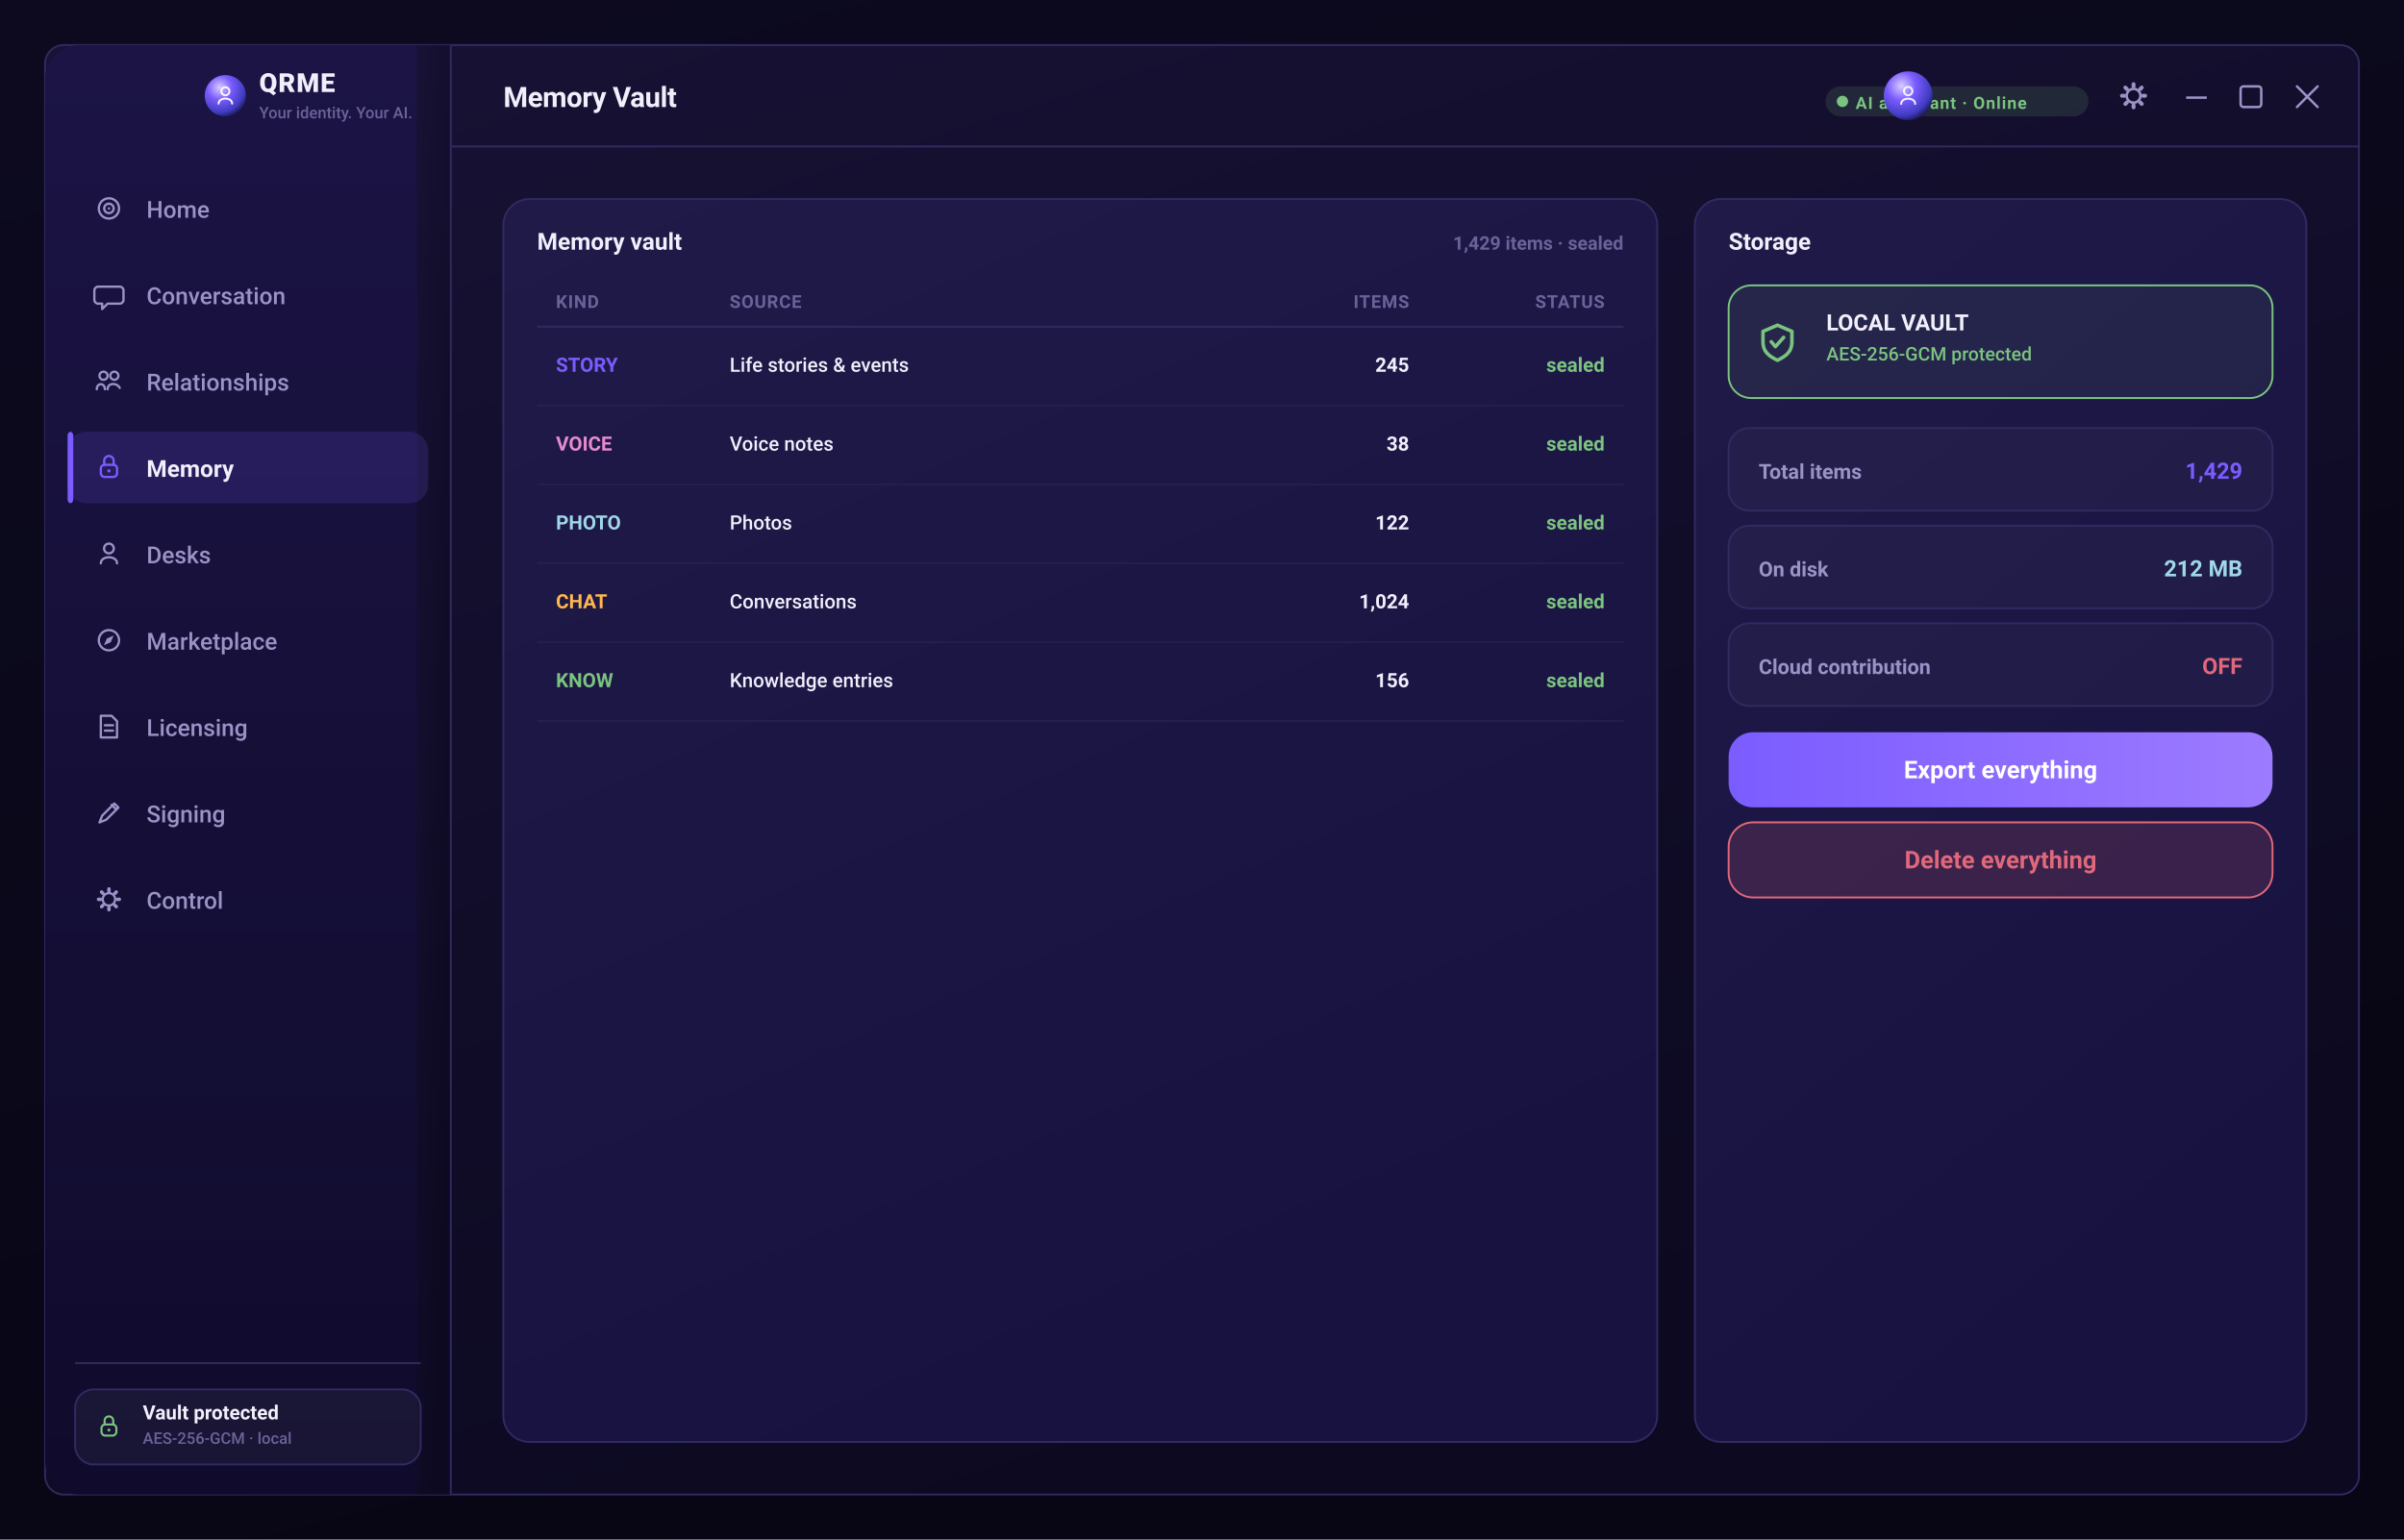
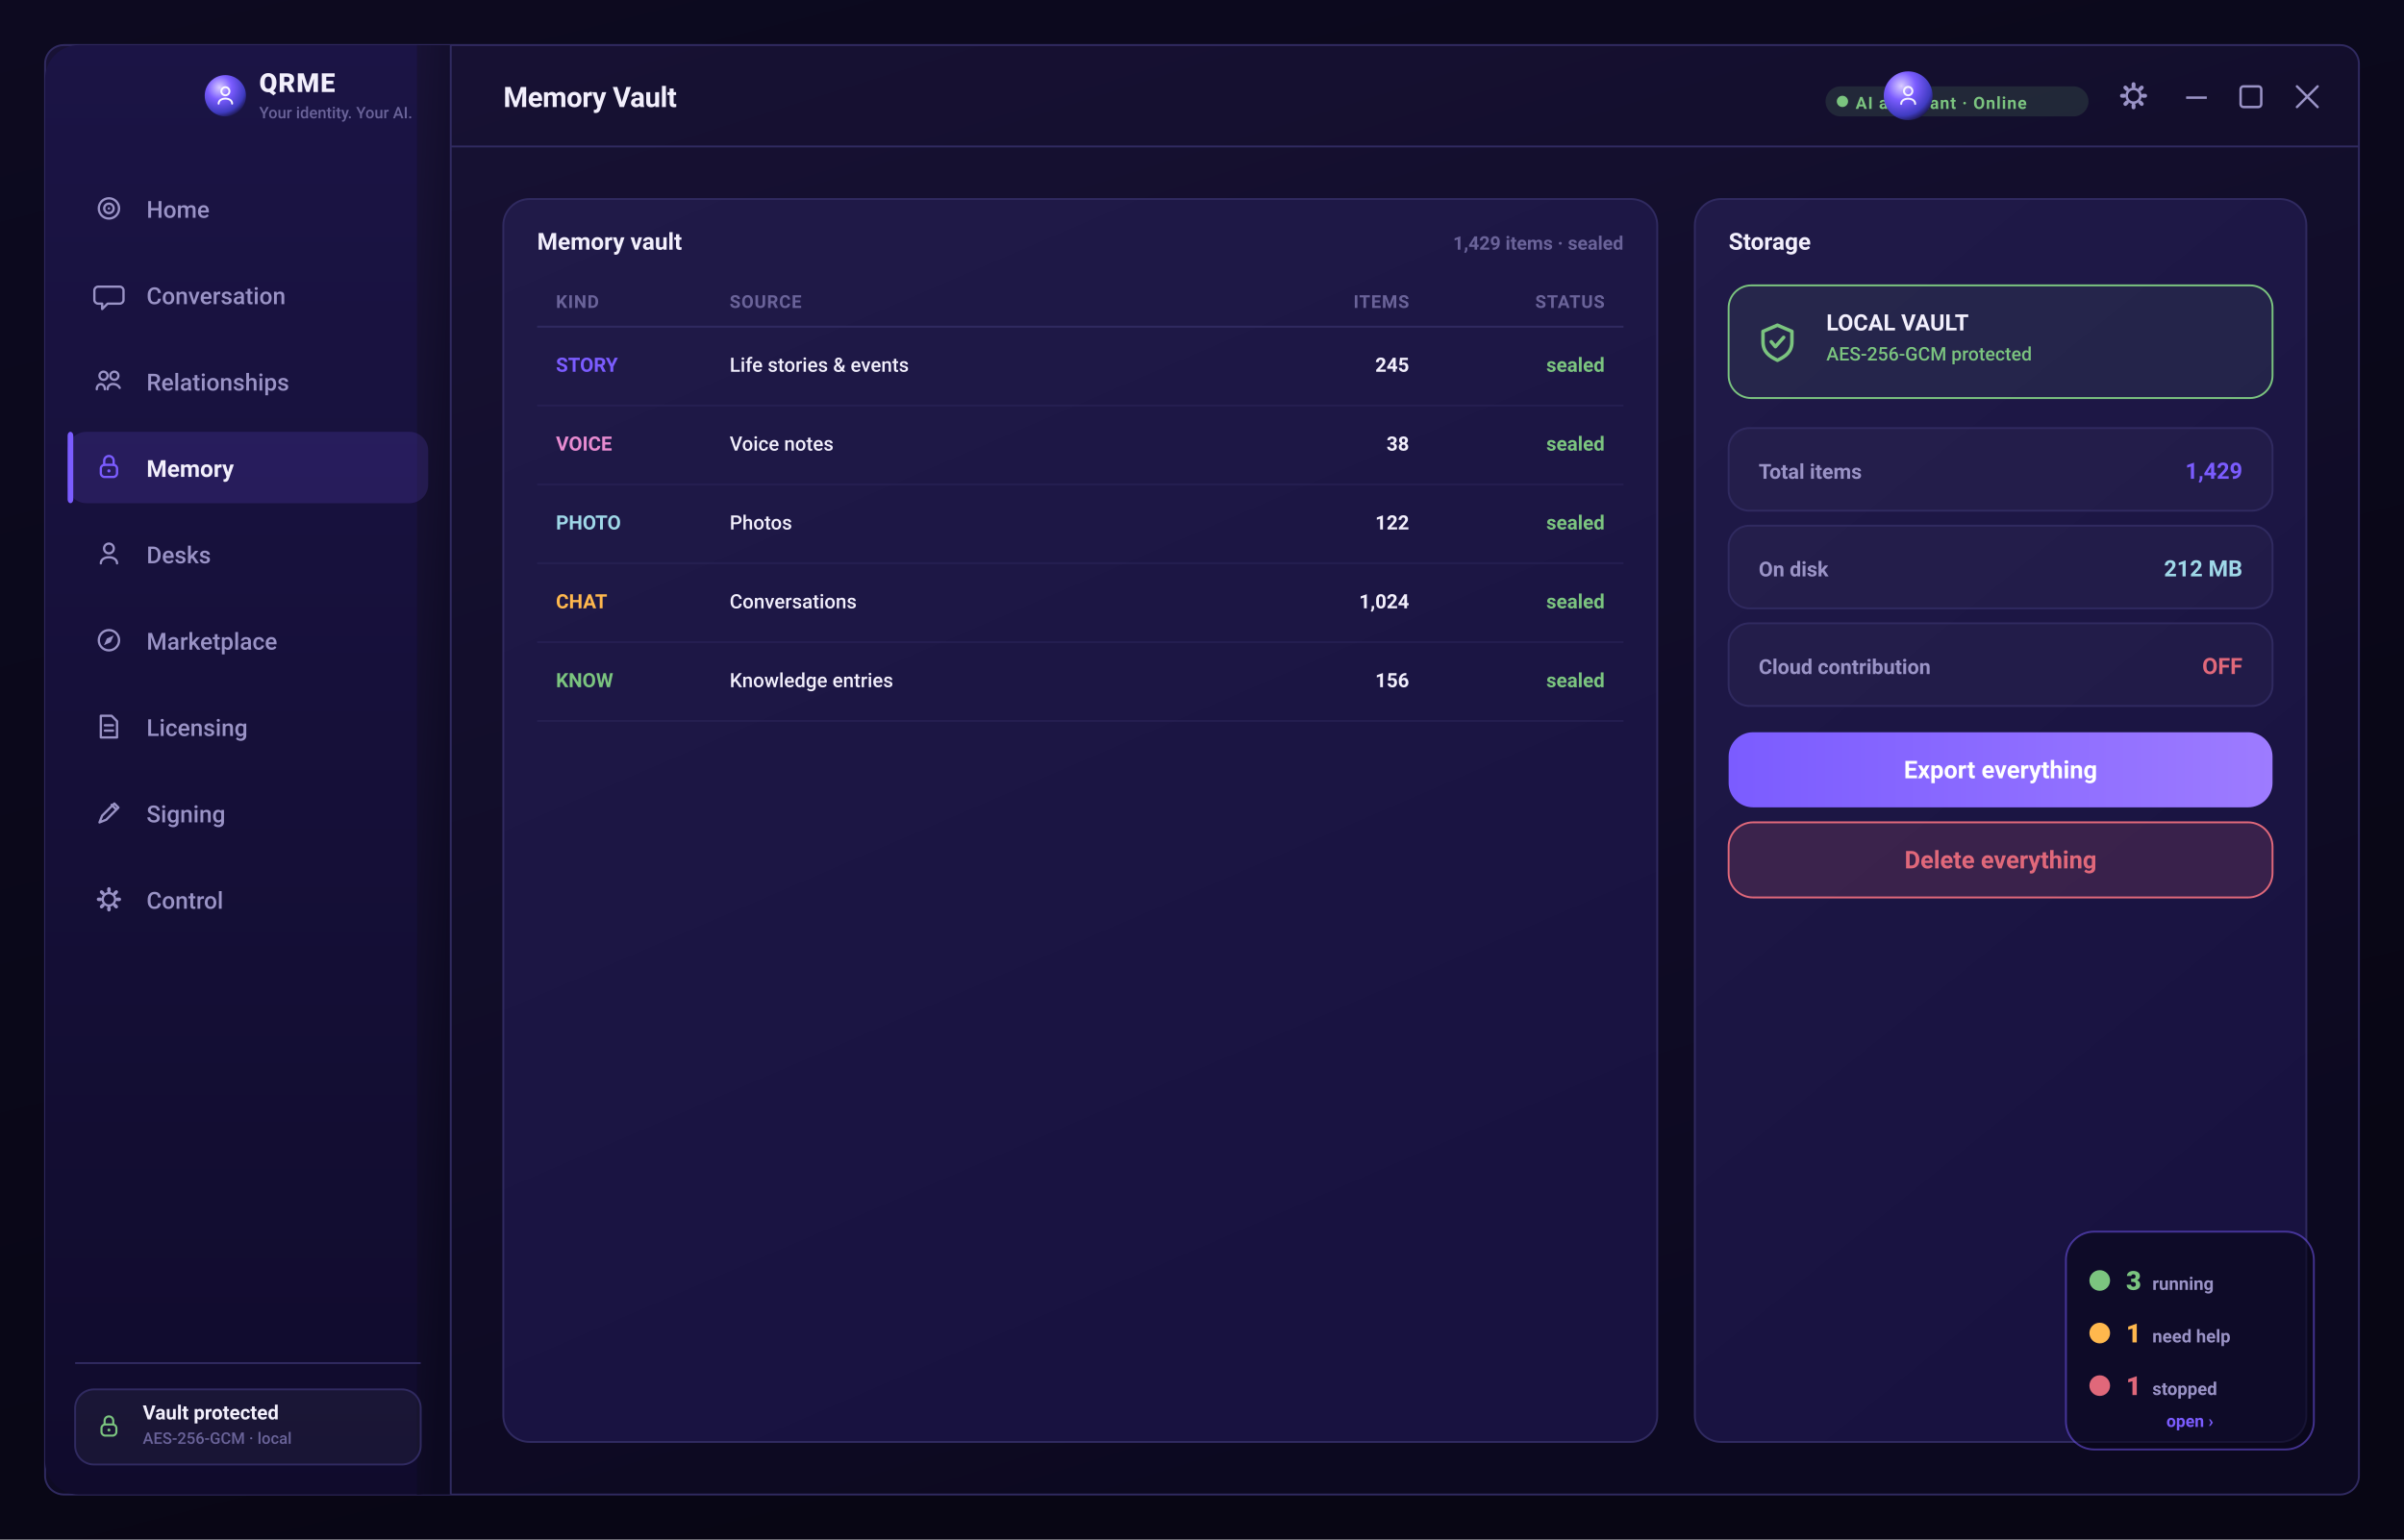
<svg xmlns="http://www.w3.org/2000/svg" width="1280" height="820" viewBox="0 0 1280 820" role="img" aria-label="QRME — Memory Vault">
  <defs>
    <linearGradient id="gPage" x1="0" y1="0" x2="0.4" y2="1">
      <stop offset="0" stop-color="#0d0a20" />
      <stop offset="1" stop-color="#080614" />
    </linearGradient>
    <linearGradient id="gScr" x1="0" y1="0" x2="0.5" y2="1">
      <stop offset="0" stop-color="#181235" />
      <stop offset="1" stop-color="#0c0920" />
    </linearGradient>
    <linearGradient id="gSide" x1="0" y1="0" x2="0" y2="1">
      <stop offset="0" stop-color="#1b1445" />
      <stop offset="1" stop-color="#100b2c" />
    </linearGradient>
    <linearGradient id="gCard" x1="0" y1="0" x2="0.4" y2="1">
      <stop offset="0" stop-color="#201a48" />
      <stop offset="1" stop-color="#181240" />
    </linearGradient>
    <linearGradient id="gBrand" x1="0" y1="0" x2="1" y2="0">
      <stop offset="0" stop-color="#7b5cff" />
      <stop offset="1" stop-color="#9d7bff" />
    </linearGradient>
    <linearGradient id="gAmber" x1="0" y1="0" x2="1" y2="0">
      <stop offset="0" stop-color="#ffb84d" />
      <stop offset="1" stop-color="#ffd27a" />
    </linearGradient>
    <radialGradient id="orb" cx="36%" cy="30%" r="78%">
      <stop offset="0" stop-color="#d9ccff" />
      <stop offset="38%" stop-color="#7b5cff" />
      <stop offset="78%" stop-color="#3f3bc0" />
      <stop offset="100%" stop-color="#140f34" />
    </radialGradient>
  </defs>
  <rect x="0.0" y="0.0" width="1280.0" height="820.0" rx="0" fill="url(#gPage)" />
  <rect x="24" y="24" width="1232" height="772" rx="10" fill="url(#gScr)" stroke="#302a60" stroke-width="1" />
  <rect x="24.0" y="24.0" width="216.0" height="772.0" rx="18" fill="url(#gSide)" />
  <rect x="222.0" y="24.0" width="18.0" height="772.0" rx="0" fill="url(#gScr)" />
  <line x1="240" y1="24" x2="240" y2="796" stroke="#302a60" stroke-width="1" />
  <line x1="240" y1="78" x2="1256" y2="78" stroke="#302a60" stroke-width="1" />
  <line x1="1164" y1="52" x2="1175" y2="52" stroke="#9a93c6" stroke-width="1.3" />
  <rect x="1193.0" y="46.0" width="11.0" height="11.0" rx="1.5" fill="none" stroke="#9a93c6" stroke-width="1.3" />
  <path d="M1223 46 l11 11 M1234 46 l-11 11" stroke="#9a93c6" stroke-width="1.3" stroke-linecap="round" />
  <circle cx="120" cy="51" r="11" fill="url(#orb)" />
  <circle cx="120" cy="48.6" r="2.16" fill="none" stroke="rgba(255,255,255,0.95)" stroke-width="1.02" stroke-linecap="round" stroke-linejoin="round" />
  <path d="M116.4 55.2 c0 -3.6 7.2 -3.6 7.2 0" fill="none" stroke="rgba(255,255,255,0.95)" stroke-width="1.02" stroke-linecap="round" stroke-linejoin="round" />
  <text x="138.0" y="49.0" font-family="-apple-system,BlinkMacSystemFont,'SF Pro Display','SF Pro Text','Segoe UI',Roboto,system-ui,sans-serif" font-size="14" font-weight="800" fill="#f2effc" text-anchor="start" letter-spacing="0.5">QRME</text>
  <text x="138.0" y="63.0" font-family="-apple-system,BlinkMacSystemFont,'SF Pro Display','SF Pro Text','Segoe UI',Roboto,system-ui,sans-serif" font-size="8.5" font-weight="500" fill="#6a6399" text-anchor="start">Your identity. Your AI.</text>
  <text x="268.0" y="57.0" font-family="-apple-system,BlinkMacSystemFont,'SF Pro Display','SF Pro Text','Segoe UI',Roboto,system-ui,sans-serif" font-size="15" font-weight="700" fill="#f2effc" text-anchor="start" letter-spacing="-0.2">Memory Vault</text>
  <rect x="1134.96" y="43.8" width="2.08" height="3.2" rx="1" transform="rotate(0 1136 51)" fill="#9a93c6" />
  <rect x="1134.96" y="43.8" width="2.08" height="3.2" rx="1" transform="rotate(45 1136 51)" fill="#9a93c6" />
  <rect x="1134.96" y="43.8" width="2.08" height="3.2" rx="1" transform="rotate(90 1136 51)" fill="#9a93c6" />
  <rect x="1134.96" y="43.8" width="2.08" height="3.2" rx="1" transform="rotate(135 1136 51)" fill="#9a93c6" />
  <rect x="1134.96" y="43.8" width="2.08" height="3.2" rx="1" transform="rotate(180 1136 51)" fill="#9a93c6" />
  <rect x="1134.96" y="43.8" width="2.08" height="3.2" rx="1" transform="rotate(225 1136 51)" fill="#9a93c6" />
  <rect x="1134.96" y="43.8" width="2.08" height="3.2" rx="1" transform="rotate(270 1136 51)" fill="#9a93c6" />
  <rect x="1134.96" y="43.8" width="2.08" height="3.2" rx="1" transform="rotate(315 1136 51)" fill="#9a93c6" />
  <circle cx="1136" cy="51" r="3.68" fill="none" stroke="#9a93c6" stroke-width="1.36" stroke-linecap="round" stroke-linejoin="round" />
  <rect x="972.0" y="46.0" width="140.0" height="16.0" rx="8" fill="rgba(123,196,127,0.14)" />
  <circle cx="981.0" cy="54" r="3" fill="#7bc47f" />
  <text x="988.0" y="58.0" font-family="-apple-system,BlinkMacSystemFont,'SF Pro Display','SF Pro Text','Segoe UI',Roboto,system-ui,sans-serif" font-size="9" font-weight="700" fill="#7bc47f" text-anchor="start" letter-spacing="0.5">AI assistant · Online</text>
  <circle cx="1016" cy="51" r="13" fill="url(#orb)" />
  <circle cx="1016" cy="48.52" r="2.232" fill="none" stroke="rgba(255,255,255,0.9)" stroke-width="1.05" stroke-linecap="round" stroke-linejoin="round" />
  <path d="M1012.28 55.34 c0 -3.72 7.44 -3.72 7.44 0" fill="none" stroke="rgba(255,255,255,0.9)" stroke-width="1.05" stroke-linecap="round" stroke-linejoin="round" />
  <circle cx="58" cy="111" r="5.4" fill="none" stroke="#9a93c6" stroke-width="1.22" stroke-linecap="round" stroke-linejoin="round" />
  <circle cx="58" cy="111" r="2.52" fill="none" stroke="#9a93c6" stroke-width="1.22" stroke-linecap="round" stroke-linejoin="round" />
  <circle cx="58" cy="111" r="0.648" fill="#9a93c6" />
  <text x="78.0" y="116.0" font-family="-apple-system,BlinkMacSystemFont,'SF Pro Display','SF Pro Text','Segoe UI',Roboto,system-ui,sans-serif" font-size="12.5" font-weight="500" fill="#9a93c6" text-anchor="start">Home</text>
  <path d="M52.24 152.68 h11.52 a2 2 0 0 1 2 2 v5.04 a2 2 0 0 1 -2 2 h-6.48 l-2.88 2.88 v-2.88 h-2.16 a2 2 0 0 1 -2 -2 v-5.04 a2 2 0 0 1 2 -2 Z" fill="none" stroke="#9a93c6" stroke-width="1.22" stroke-linecap="round" stroke-linejoin="round" />
  <text x="78.0" y="162.0" font-family="-apple-system,BlinkMacSystemFont,'SF Pro Display','SF Pro Text','Segoe UI',Roboto,system-ui,sans-serif" font-size="12.5" font-weight="500" fill="#9a93c6" text-anchor="start">Conversation</text>
  <circle cx="55.12" cy="200.12" r="2.16" fill="none" stroke="#9a93c6" stroke-width="1.22" stroke-linecap="round" stroke-linejoin="round" />
  <circle cx="60.88" cy="200.12" r="2.16" fill="none" stroke="#9a93c6" stroke-width="1.22" stroke-linecap="round" stroke-linejoin="round" />
  <path d="M51.52 207.32 c0 -3.6 4.32 -3.6 4.32 0 M57.28 207.32 c0 -3.6 5.04 -3.6 6.48 -0.72" fill="none" stroke="#9a93c6" stroke-width="1.22" stroke-linecap="round" stroke-linejoin="round" />
  <text x="78.0" y="208.0" font-family="-apple-system,BlinkMacSystemFont,'SF Pro Display','SF Pro Text','Segoe UI',Roboto,system-ui,sans-serif" font-size="12.5" font-weight="500" fill="#9a93c6" text-anchor="start">Relationships</text>
  <rect x="36.0" y="230.0" width="192.0" height="38.0" rx="10" fill="rgba(123,92,255,0.16)" />
  <rect x="36.0" y="230.0" width="3.0" height="38.0" rx="2" fill="#7b5cff" />
  <rect x="53.68" y="247.56" width="8.64" height="6.48" rx="2" fill="none" stroke="#7b5cff" stroke-width="1.22" stroke-linecap="round" stroke-linejoin="round" />
  <path d="M55.48 247.56 v-2.16 a2.52 2.52 0 0 1 5.04 0 v2.16" fill="none" stroke="#7b5cff" stroke-width="1.22" stroke-linecap="round" stroke-linejoin="round" />
  <circle cx="58" cy="250.8" r="0.864" fill="#7b5cff" />
  <text x="78.0" y="254.0" font-family="-apple-system,BlinkMacSystemFont,'SF Pro Display','SF Pro Text','Segoe UI',Roboto,system-ui,sans-serif" font-size="12.5" font-weight="650" fill="#f2effc" text-anchor="start">Memory</text>
  <circle cx="58" cy="292.12" r="2.592" fill="none" stroke="#9a93c6" stroke-width="1.22" stroke-linecap="round" stroke-linejoin="round" />
  <path d="M53.68 300.04 c0 -4.32 8.64 -4.32 8.64 0" fill="none" stroke="#9a93c6" stroke-width="1.22" stroke-linecap="round" stroke-linejoin="round" />
  <text x="78.0" y="300.0" font-family="-apple-system,BlinkMacSystemFont,'SF Pro Display','SF Pro Text','Segoe UI',Roboto,system-ui,sans-serif" font-size="12.5" font-weight="500" fill="#9a93c6" text-anchor="start">Desks</text>
  <circle cx="58" cy="341" r="5.4" fill="none" stroke="#9a93c6" stroke-width="1.22" stroke-linecap="round" stroke-linejoin="round" />
  <path d="M60.52 338.48 l-1.584 3.6 -3.6 1.584 1.584 -3.6 Z" fill="#9a93c6" />
  <text x="78.0" y="346.0" font-family="-apple-system,BlinkMacSystemFont,'SF Pro Display','SF Pro Text','Segoe UI',Roboto,system-ui,sans-serif" font-size="12.5" font-weight="500" fill="#9a93c6" text-anchor="start">Marketplace</text>
  <path d="M53.68 381.24 h5.76 l2.88 2.88 v8.64 h-8.64 Z" fill="none" stroke="#9a93c6" stroke-width="1.22" stroke-linecap="round" stroke-linejoin="round" />
  <path d="M55.84 386.28 h4.32 M55.84 389.16 h4.32" fill="none" stroke="#9a93c6" stroke-width="1.22" stroke-linecap="round" stroke-linejoin="round" />
  <text x="78.0" y="392.0" font-family="-apple-system,BlinkMacSystemFont,'SF Pro Display','SF Pro Text','Segoe UI',Roboto,system-ui,sans-serif" font-size="12.5" font-weight="500" fill="#9a93c6" text-anchor="start">Licensing</text>
  <path d="M52.96 438.04 l1.44 -3.6 6.48 -6.48 2.16 2.16 -6.48 6.48 -3.6 1.44 Z" fill="none" stroke="#9a93c6" stroke-width="1.22" stroke-linecap="round" stroke-linejoin="round" />
  <path d="M59.44 428.68 l2.16 2.16" fill="none" stroke="#9a93c6" stroke-width="1.22" stroke-linecap="round" stroke-linejoin="round" />
  <text x="78.0" y="438.0" font-family="-apple-system,BlinkMacSystemFont,'SF Pro Display','SF Pro Text','Segoe UI',Roboto,system-ui,sans-serif" font-size="12.5" font-weight="500" fill="#9a93c6" text-anchor="start">Signing</text>
  <rect x="57.064" y="472.52" width="1.872" height="2.88" rx="1" transform="rotate(0 58 479)" fill="#9a93c6" />
  <rect x="57.064" y="472.52" width="1.872" height="2.88" rx="1" transform="rotate(45 58 479)" fill="#9a93c6" />
  <rect x="57.064" y="472.52" width="1.872" height="2.88" rx="1" transform="rotate(90 58 479)" fill="#9a93c6" />
  <rect x="57.064" y="472.52" width="1.872" height="2.88" rx="1" transform="rotate(135 58 479)" fill="#9a93c6" />
  <rect x="57.064" y="472.52" width="1.872" height="2.88" rx="1" transform="rotate(180 58 479)" fill="#9a93c6" />
  <rect x="57.064" y="472.52" width="1.872" height="2.88" rx="1" transform="rotate(225 58 479)" fill="#9a93c6" />
  <rect x="57.064" y="472.52" width="1.872" height="2.88" rx="1" transform="rotate(270 58 479)" fill="#9a93c6" />
  <rect x="57.064" y="472.52" width="1.872" height="2.88" rx="1" transform="rotate(315 58 479)" fill="#9a93c6" />
  <circle cx="58" cy="479" r="3.312" fill="none" stroke="#9a93c6" stroke-width="1.22" stroke-linecap="round" stroke-linejoin="round" />
  <text x="78.0" y="484.0" font-family="-apple-system,BlinkMacSystemFont,'SF Pro Display','SF Pro Text','Segoe UI',Roboto,system-ui,sans-serif" font-size="12.5" font-weight="500" fill="#9a93c6" text-anchor="start">Control</text>
  <line x1="40" y1="726" x2="224" y2="726" stroke="#302a60" stroke-width="1" />
  <rect x="40.0" y="740.0" width="184.0" height="40.0" rx="10" fill="rgba(255,255,255,0.04)" stroke="#302a60" stroke-width="1" />
  <rect x="54.04" y="758.68" width="7.92" height="5.94" rx="2" fill="none" stroke="#7bc47f" stroke-width="1.12" stroke-linecap="round" stroke-linejoin="round" />
  <path d="M55.69 758.68 v-1.98 a2.31 2.31 0 0 1 4.62 0 v1.98" fill="none" stroke="#7bc47f" stroke-width="1.12" stroke-linecap="round" stroke-linejoin="round" />
  <circle cx="58" cy="761.65" r="0.792" fill="#7bc47f" />
  <text x="76.0" y="756.0" font-family="-apple-system,BlinkMacSystemFont,'SF Pro Display','SF Pro Text','Segoe UI',Roboto,system-ui,sans-serif" font-size="10.5" font-weight="650" fill="#f2effc" text-anchor="start">Vault protected</text>
  <text x="76.0" y="769.0" font-family="-apple-system,BlinkMacSystemFont,'SF Pro Display','SF Pro Text','Segoe UI',Roboto,system-ui,sans-serif" font-size="8.5" font-weight="500" fill="#6a6399" text-anchor="start">AES-256-GCM · local</text>
  <rect x="268.0" y="106.0" width="614.4" height="662.0" rx="14" fill="url(#gCard)" stroke="#302a60" stroke-width="1" />
  <text x="286.0" y="133.0" font-family="-apple-system,BlinkMacSystemFont,'SF Pro Display','SF Pro Text','Segoe UI',Roboto,system-ui,sans-serif" font-size="12.5" font-weight="700" fill="#f2effc" text-anchor="start">Memory vault</text>
  <text x="864.4" y="133.0" font-family="-apple-system,BlinkMacSystemFont,'SF Pro Display','SF Pro Text','Segoe UI',Roboto,system-ui,sans-serif" font-size="10" font-weight="600" fill="#6a6399" text-anchor="end">1,429 items · sealed</text>
  <text x="296.0" y="164.0" font-family="-apple-system,BlinkMacSystemFont,'SF Pro Display','SF Pro Text','Segoe UI',Roboto,system-ui,sans-serif" font-size="9.5" font-weight="700" fill="#6a6399" text-anchor="start" letter-spacing="0.4">KIND</text>
  <text x="388.5" y="164.0" font-family="-apple-system,BlinkMacSystemFont,'SF Pro Display','SF Pro Text','Segoe UI',Roboto,system-ui,sans-serif" font-size="9.5" font-weight="700" fill="#6a6399" text-anchor="start" letter-spacing="0.4">SOURCE</text>
  <text x="750.3" y="164.0" font-family="-apple-system,BlinkMacSystemFont,'SF Pro Display','SF Pro Text','Segoe UI',Roboto,system-ui,sans-serif" font-size="9.5" font-weight="700" fill="#6a6399" text-anchor="end" letter-spacing="0.4">ITEMS</text>
  <text x="854.4" y="164.0" font-family="-apple-system,BlinkMacSystemFont,'SF Pro Display','SF Pro Text','Segoe UI',Roboto,system-ui,sans-serif" font-size="9.5" font-weight="700" fill="#6a6399" text-anchor="end" letter-spacing="0.4">STATUS</text>
  <line x1="286" y1="174" x2="864.4" y2="174" stroke="#302a60" stroke-width="1" />
  <text x="296.0" y="198.0" font-family="-apple-system,BlinkMacSystemFont,'SF Pro Display','SF Pro Text','Segoe UI',Roboto,system-ui,sans-serif" font-size="10.5" font-weight="700" fill="#7b5cff" text-anchor="start">STORY</text>
  <text x="388.5" y="198.0" font-family="-apple-system,BlinkMacSystemFont,'SF Pro Display','SF Pro Text','Segoe UI',Roboto,system-ui,sans-serif" font-size="10.5" font-weight="500" fill="#f2effc" text-anchor="start">Life stories &amp; events</text>
  <text x="750.3" y="198.0" font-family="-apple-system,BlinkMacSystemFont,'SF Pro Display','SF Pro Text','Segoe UI',Roboto,system-ui,sans-serif" font-size="10.5" font-weight="700" fill="#f2effc" text-anchor="end">245</text>
  <text x="854.4" y="198.0" font-family="-apple-system,BlinkMacSystemFont,'SF Pro Display','SF Pro Text','Segoe UI',Roboto,system-ui,sans-serif" font-size="10.5" font-weight="600" fill="#7bc47f" text-anchor="end">sealed</text>
  <line x1="286" y1="216" x2="864.4" y2="216" stroke="rgba(48,42,96,0.45)" stroke-width="1" />
  <text x="296.0" y="240.0" font-family="-apple-system,BlinkMacSystemFont,'SF Pro Display','SF Pro Text','Segoe UI',Roboto,system-ui,sans-serif" font-size="10.5" font-weight="700" fill="#e78bd0" text-anchor="start">VOICE</text>
  <text x="388.5" y="240.0" font-family="-apple-system,BlinkMacSystemFont,'SF Pro Display','SF Pro Text','Segoe UI',Roboto,system-ui,sans-serif" font-size="10.5" font-weight="500" fill="#f2effc" text-anchor="start">Voice notes</text>
  <text x="750.3" y="240.0" font-family="-apple-system,BlinkMacSystemFont,'SF Pro Display','SF Pro Text','Segoe UI',Roboto,system-ui,sans-serif" font-size="10.5" font-weight="700" fill="#f2effc" text-anchor="end">38</text>
  <text x="854.4" y="240.0" font-family="-apple-system,BlinkMacSystemFont,'SF Pro Display','SF Pro Text','Segoe UI',Roboto,system-ui,sans-serif" font-size="10.5" font-weight="600" fill="#7bc47f" text-anchor="end">sealed</text>
  <line x1="286" y1="258" x2="864.4" y2="258" stroke="rgba(48,42,96,0.45)" stroke-width="1" />
  <text x="296.0" y="282.0" font-family="-apple-system,BlinkMacSystemFont,'SF Pro Display','SF Pro Text','Segoe UI',Roboto,system-ui,sans-serif" font-size="10.5" font-weight="700" fill="#9fd8e8" text-anchor="start">PHOTO</text>
  <text x="388.5" y="282.0" font-family="-apple-system,BlinkMacSystemFont,'SF Pro Display','SF Pro Text','Segoe UI',Roboto,system-ui,sans-serif" font-size="10.5" font-weight="500" fill="#f2effc" text-anchor="start">Photos</text>
  <text x="750.3" y="282.0" font-family="-apple-system,BlinkMacSystemFont,'SF Pro Display','SF Pro Text','Segoe UI',Roboto,system-ui,sans-serif" font-size="10.5" font-weight="700" fill="#f2effc" text-anchor="end">122</text>
  <text x="854.4" y="282.0" font-family="-apple-system,BlinkMacSystemFont,'SF Pro Display','SF Pro Text','Segoe UI',Roboto,system-ui,sans-serif" font-size="10.5" font-weight="600" fill="#7bc47f" text-anchor="end">sealed</text>
  <line x1="286" y1="300" x2="864.4" y2="300" stroke="rgba(48,42,96,0.45)" stroke-width="1" />
  <text x="296.0" y="324.0" font-family="-apple-system,BlinkMacSystemFont,'SF Pro Display','SF Pro Text','Segoe UI',Roboto,system-ui,sans-serif" font-size="10.5" font-weight="700" fill="#ffb84d" text-anchor="start">CHAT</text>
  <text x="388.5" y="324.0" font-family="-apple-system,BlinkMacSystemFont,'SF Pro Display','SF Pro Text','Segoe UI',Roboto,system-ui,sans-serif" font-size="10.5" font-weight="500" fill="#f2effc" text-anchor="start">Conversations</text>
  <text x="750.3" y="324.0" font-family="-apple-system,BlinkMacSystemFont,'SF Pro Display','SF Pro Text','Segoe UI',Roboto,system-ui,sans-serif" font-size="10.5" font-weight="700" fill="#f2effc" text-anchor="end">1,024</text>
  <text x="854.4" y="324.0" font-family="-apple-system,BlinkMacSystemFont,'SF Pro Display','SF Pro Text','Segoe UI',Roboto,system-ui,sans-serif" font-size="10.5" font-weight="600" fill="#7bc47f" text-anchor="end">sealed</text>
  <line x1="286" y1="342" x2="864.4" y2="342" stroke="rgba(48,42,96,0.45)" stroke-width="1" />
  <text x="296.0" y="366.0" font-family="-apple-system,BlinkMacSystemFont,'SF Pro Display','SF Pro Text','Segoe UI',Roboto,system-ui,sans-serif" font-size="10.5" font-weight="700" fill="#7bc47f" text-anchor="start">KNOW</text>
  <text x="388.5" y="366.0" font-family="-apple-system,BlinkMacSystemFont,'SF Pro Display','SF Pro Text','Segoe UI',Roboto,system-ui,sans-serif" font-size="10.5" font-weight="500" fill="#f2effc" text-anchor="start">Knowledge entries</text>
  <text x="750.3" y="366.0" font-family="-apple-system,BlinkMacSystemFont,'SF Pro Display','SF Pro Text','Segoe UI',Roboto,system-ui,sans-serif" font-size="10.5" font-weight="700" fill="#f2effc" text-anchor="end">156</text>
  <text x="854.4" y="366.0" font-family="-apple-system,BlinkMacSystemFont,'SF Pro Display','SF Pro Text','Segoe UI',Roboto,system-ui,sans-serif" font-size="10.5" font-weight="600" fill="#7bc47f" text-anchor="end">sealed</text>
  <line x1="286" y1="384" x2="864.4" y2="384" stroke="rgba(48,42,96,0.45)" stroke-width="1" />
  <rect x="902.4" y="106.0" width="325.6" height="662.0" rx="14" fill="url(#gCard)" stroke="#302a60" stroke-width="1" />
  <text x="920.4" y="133.0" font-family="-apple-system,BlinkMacSystemFont,'SF Pro Display','SF Pro Text','Segoe UI',Roboto,system-ui,sans-serif" font-size="12.5" font-weight="700" fill="#f2effc" text-anchor="start">Storage</text>
  <rect x="920.4" y="152.0" width="289.6" height="60.0" rx="12" fill="rgba(123,196,127,0.08)" stroke="#7bc47f" stroke-width="1" />
  <path d="M946.4 173.2 l7.7 3.3 v5.5 c0 5.5 -3.3 7.7 -7.7 9.9 c-4.4 -2.2 -7.7 -4.4 -7.7 -9.9 v-5.5 Z" fill="none" stroke="#7bc47f" stroke-width="1.87" stroke-linecap="round" stroke-linejoin="round" />
  <path d="M943.1 182 l2.2 2.64 4.4 -4.95" fill="none" stroke="#7bc47f" stroke-width="1.87" stroke-linecap="round" stroke-linejoin="round" />
  <text x="972.4" y="176.0" font-family="-apple-system,BlinkMacSystemFont,'SF Pro Display','SF Pro Text','Segoe UI',Roboto,system-ui,sans-serif" font-size="12" font-weight="700" fill="#f2effc" text-anchor="start">LOCAL VAULT</text>
  <text x="972.4" y="192.0" font-family="-apple-system,BlinkMacSystemFont,'SF Pro Display','SF Pro Text','Segoe UI',Roboto,system-ui,sans-serif" font-size="10" font-weight="500" fill="#7bc47f" text-anchor="start">AES-256-GCM protected</text>
  <rect x="920.4" y="228.0" width="289.6" height="44.0" rx="11" fill="rgba(255,255,255,0.03)" stroke="#302a60" stroke-width="1" />
  <text x="936.4" y="255.0" font-family="-apple-system,BlinkMacSystemFont,'SF Pro Display','SF Pro Text','Segoe UI',Roboto,system-ui,sans-serif" font-size="11" font-weight="600" fill="#9a93c6" text-anchor="start">Total items</text>
  <text x="1194.0" y="255.0" font-family="-apple-system,BlinkMacSystemFont,'SF Pro Display','SF Pro Text','Segoe UI',Roboto,system-ui,sans-serif" font-size="12" font-weight="700" fill="#7b5cff" text-anchor="end">1,429</text>
  <rect x="920.4" y="280.0" width="289.6" height="44.0" rx="11" fill="rgba(255,255,255,0.03)" stroke="#302a60" stroke-width="1" />
  <text x="936.4" y="307.0" font-family="-apple-system,BlinkMacSystemFont,'SF Pro Display','SF Pro Text','Segoe UI',Roboto,system-ui,sans-serif" font-size="11" font-weight="600" fill="#9a93c6" text-anchor="start">On disk</text>
  <text x="1194.0" y="307.0" font-family="-apple-system,BlinkMacSystemFont,'SF Pro Display','SF Pro Text','Segoe UI',Roboto,system-ui,sans-serif" font-size="12" font-weight="700" fill="#9fd8e8" text-anchor="end">212 MB</text>
  <rect x="920.4" y="332.0" width="289.6" height="44.0" rx="11" fill="rgba(255,255,255,0.03)" stroke="#302a60" stroke-width="1" />
  <text x="936.4" y="359.0" font-family="-apple-system,BlinkMacSystemFont,'SF Pro Display','SF Pro Text','Segoe UI',Roboto,system-ui,sans-serif" font-size="11" font-weight="600" fill="#9a93c6" text-anchor="start">Cloud contribution</text>
  <text x="1194.0" y="359.0" font-family="-apple-system,BlinkMacSystemFont,'SF Pro Display','SF Pro Text','Segoe UI',Roboto,system-ui,sans-serif" font-size="12" font-weight="700" fill="#e0687a" text-anchor="end">OFF</text>
  <rect x="920.4" y="390.0" width="289.6" height="40.0" rx="13" fill="url(#gBrand)" />
  <text x="1065.2" y="414.5" font-family="-apple-system,BlinkMacSystemFont,'SF Pro Display','SF Pro Text','Segoe UI',Roboto,system-ui,sans-serif" font-size="13" font-weight="700" fill="#fff" text-anchor="middle">Export everything</text>
  <rect x="920.4" y="438.0" width="289.6" height="40.0" rx="13" fill="rgba(224,104,122,0.16)" stroke="#e0687a" stroke-width="1" />
  <text x="1065.2" y="462.5" font-family="-apple-system,BlinkMacSystemFont,'SF Pro Display','SF Pro Text','Segoe UI',Roboto,system-ui,sans-serif" font-size="13" font-weight="700" fill="#e0687a" text-anchor="middle">Delete everything</text>
+   <rect x="1100.0" y="656.0" width="132.0" height="116.0" rx="15" fill="rgba(9,7,26,0.62)" stroke="rgba(123,92,255,0.5)" stroke-width="1" />
+   <circle cx="1118" cy="682" r="5.5" fill="#7bc47f" />
+   <text x="1132.0" y="687.0" font-family="-apple-system,BlinkMacSystemFont,'SF Pro Display','SF Pro Text','Segoe UI',Roboto,system-ui,sans-serif" font-size="14" font-weight="800" fill="#7bc47f" text-anchor="start">3</text>
+   <text x="1146.0" y="687.0" font-family="-apple-system,BlinkMacSystemFont,'SF Pro Display','SF Pro Text','Segoe UI',Roboto,system-ui,sans-serif" font-size="9.5" font-weight="600" fill="#9a93c6" text-anchor="start">running</text>
+   <circle cx="1118" cy="710" r="5.5" fill="#ffb84d" />
+   <text x="1132.0" y="715.0" font-family="-apple-system,BlinkMacSystemFont,'SF Pro Display','SF Pro Text','Segoe UI',Roboto,system-ui,sans-serif" font-size="14" font-weight="800" fill="#ffb84d" text-anchor="start">1</text>
+   <text x="1146.0" y="715.0" font-family="-apple-system,BlinkMacSystemFont,'SF Pro Display','SF Pro Text','Segoe UI',Roboto,system-ui,sans-serif" font-size="9.5" font-weight="600" fill="#9a93c6" text-anchor="start">need help</text>
+   <circle cx="1118" cy="738" r="5.5" fill="#e0687a" />
+   <text x="1132.0" y="743.0" font-family="-apple-system,BlinkMacSystemFont,'SF Pro Display','SF Pro Text','Segoe UI',Roboto,system-ui,sans-serif" font-size="14" font-weight="800" fill="#e0687a" text-anchor="start">1</text>
+   <text x="1146.0" y="743.0" font-family="-apple-system,BlinkMacSystemFont,'SF Pro Display','SF Pro Text','Segoe UI',Roboto,system-ui,sans-serif" font-size="9.5" font-weight="600" fill="#9a93c6" text-anchor="start">stopped</text>
+   <text x="1166.0" y="760.0" font-family="-apple-system,BlinkMacSystemFont,'SF Pro Display','SF Pro Text','Segoe UI',Roboto,system-ui,sans-serif" font-size="9" font-weight="700" fill="#7b5cff" text-anchor="middle">open ›</text>
</svg>
